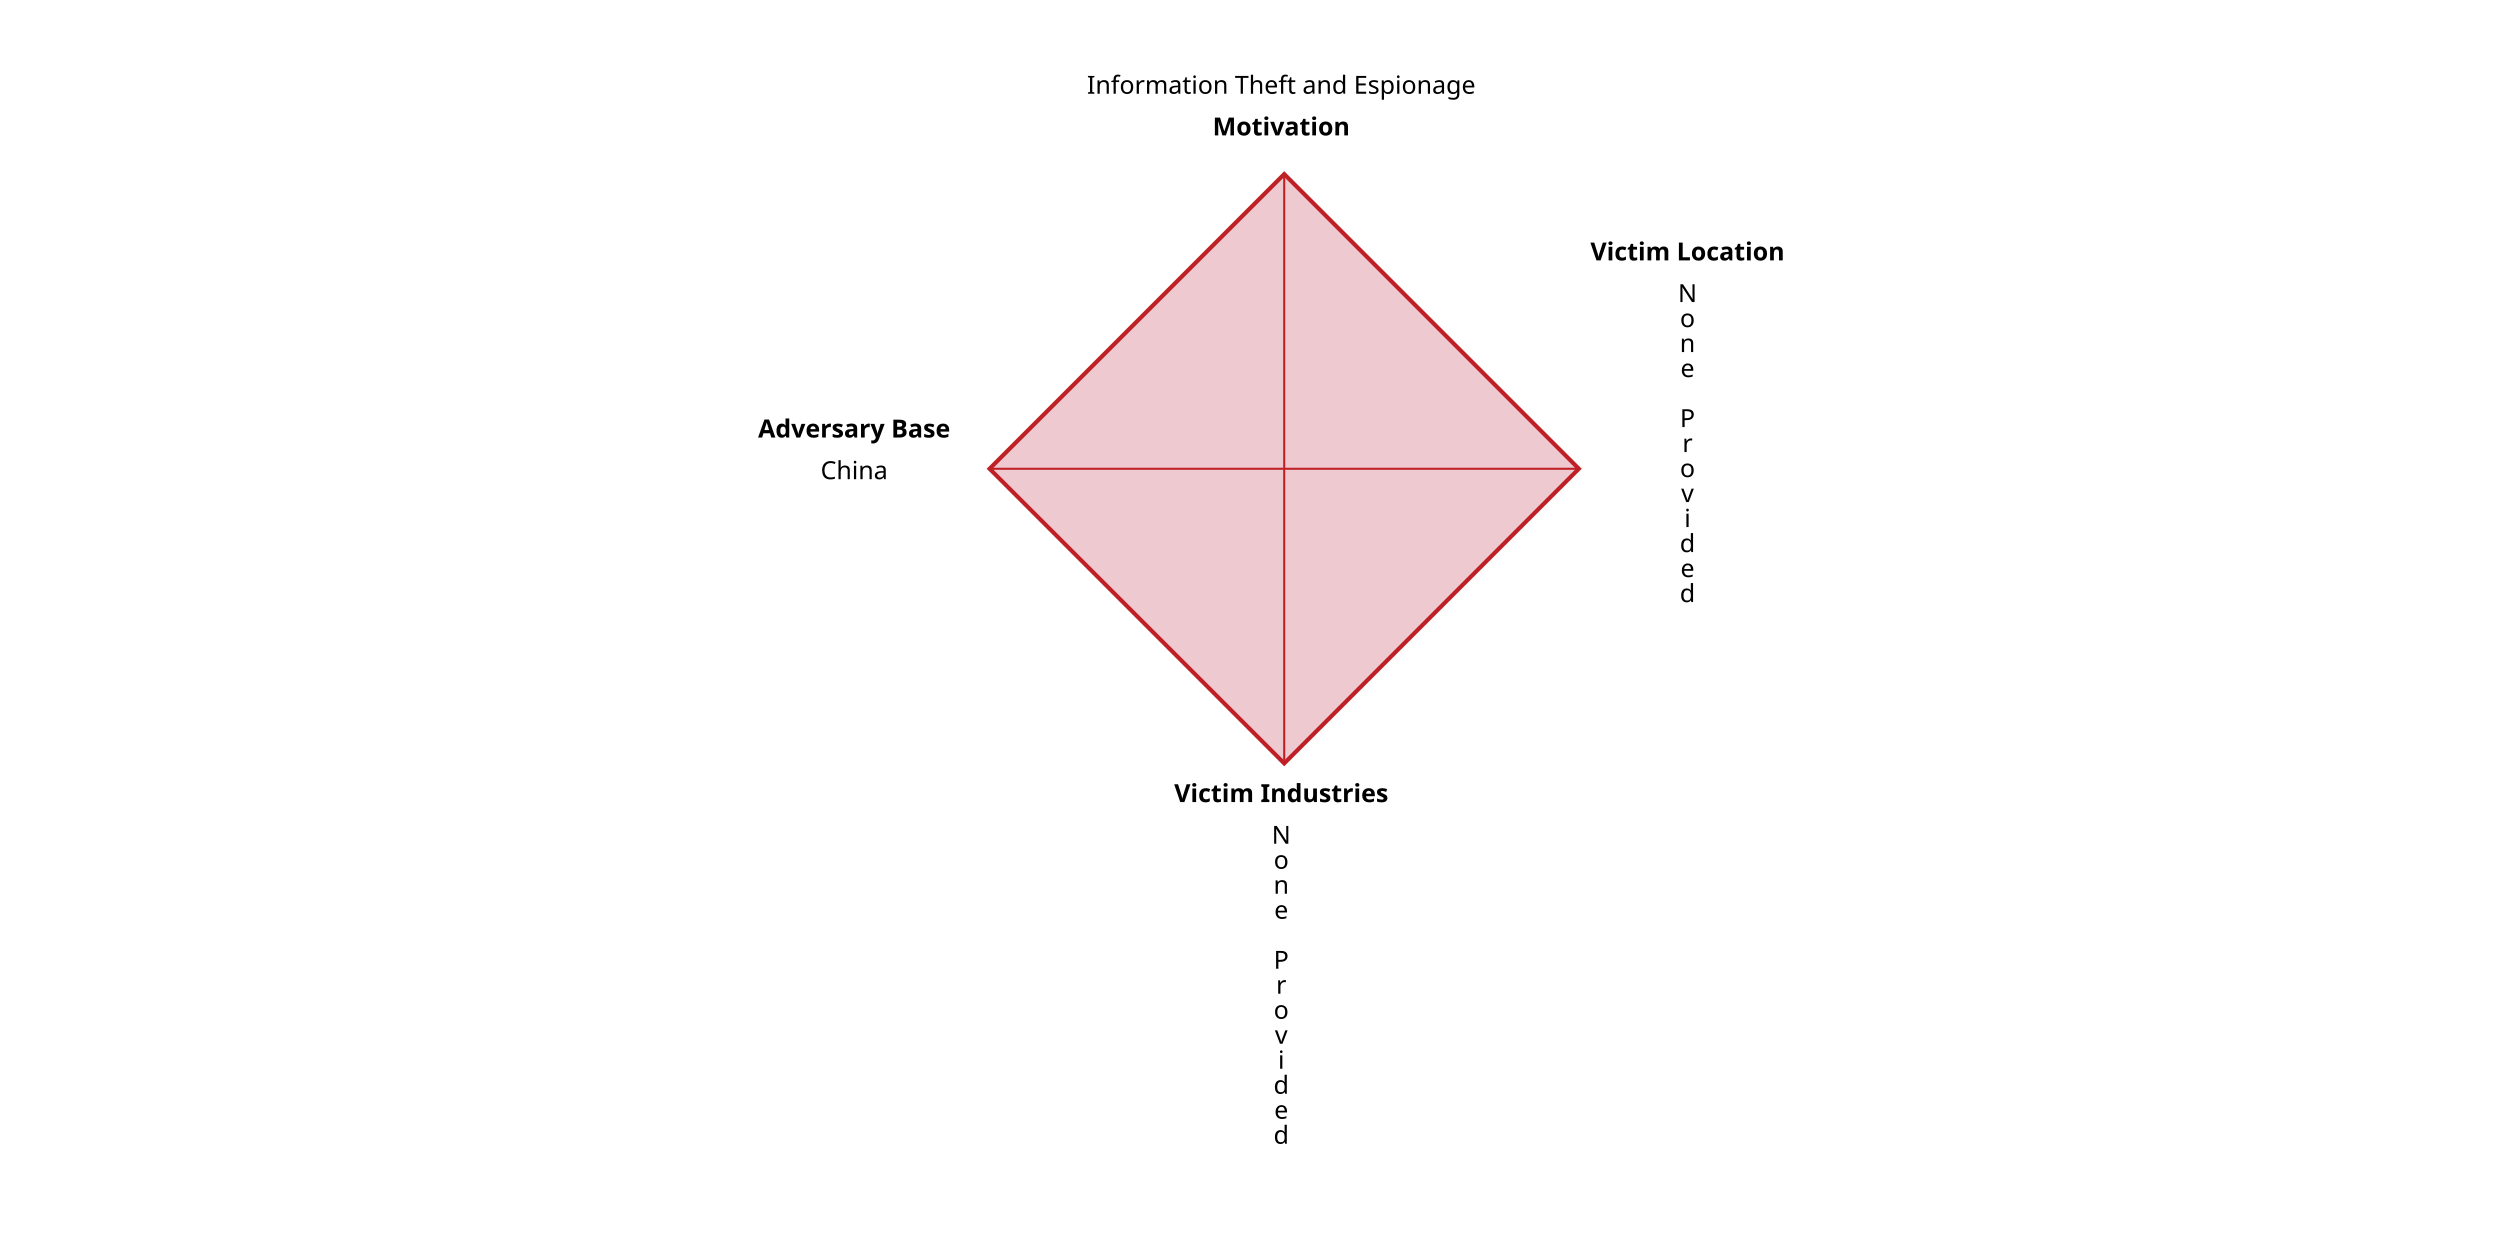
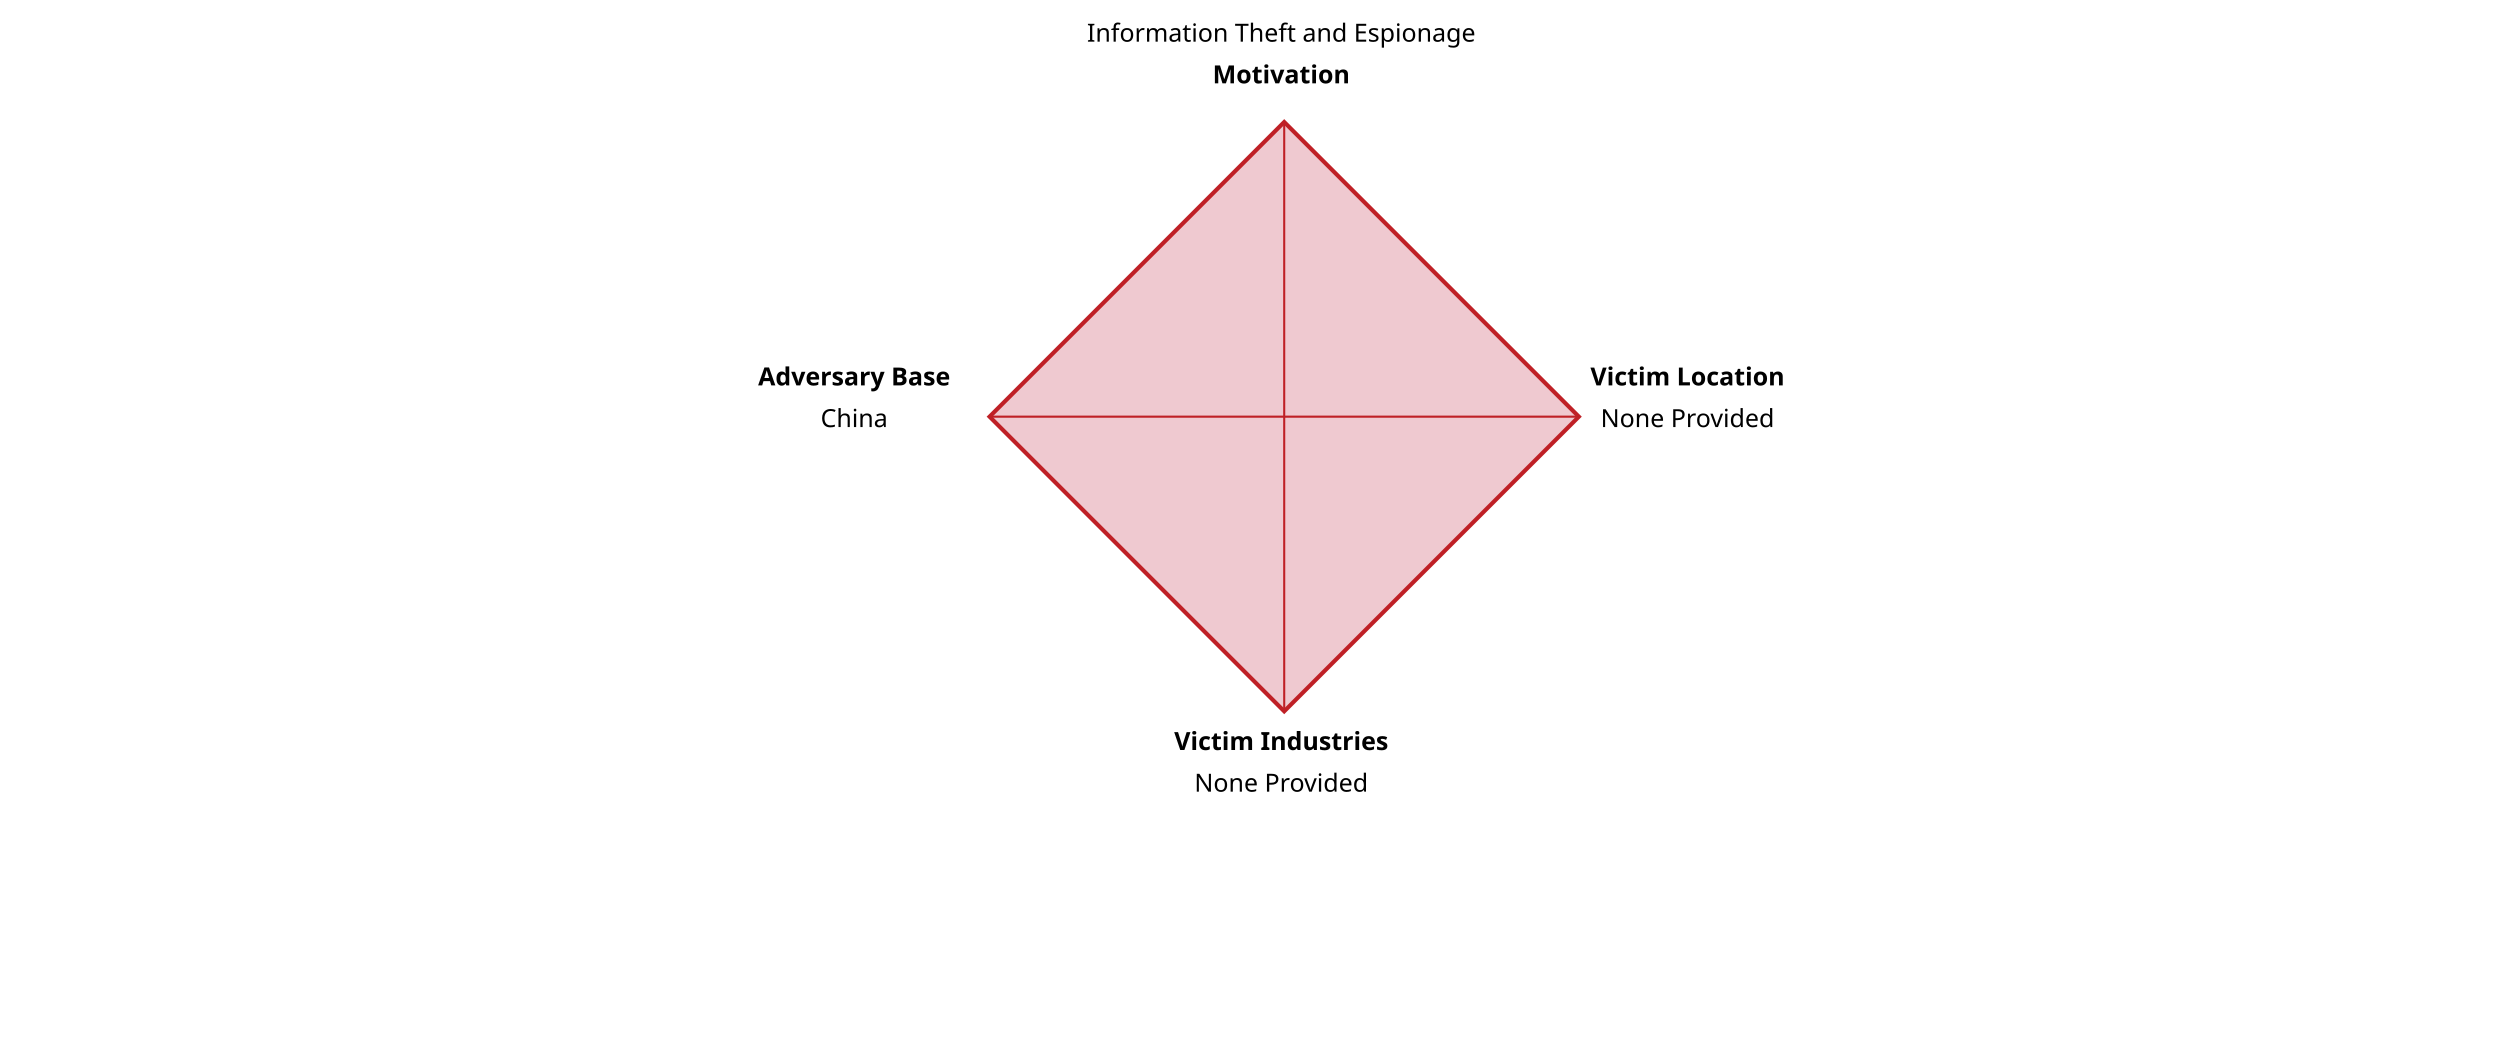
- <svg xmlns="http://www.w3.org/2000/svg" viewBox="0 0 1200 600" version="1.1">
-   <g transform="translate(475 225) rotate(-45)">
+ <svg xmlns="http://www.w3.org/2000/svg" viewBox="0 0 1200 500" version="1.1">
+   <g transform="translate(475 200) rotate(-45)">
    <rect x="0" y="0" width="200" height="200" fill="#efc9d0" stroke="#bf2026ff" stroke-width="2" />
    <line x1="0" y1="0" x2="200" y2="200" stroke="#bf2026ff" />
    <line x1="0" y1="200" x2="200" y2="0" stroke="#bf2026ff" />
  </g>
-   <g id="diamond_labels" transform="translate(475 225)">
+   <g id="diamond_labels" transform="translate(475 200)">
    <text x="140" y="-160" id="svg_motivation" style="font-weight:bold" font-family="sans-serif" text-anchor="middle">Motivation</text>
    <text x="140" y="-180" id="svg_motivation_detail" font-family="sans-serif" text-anchor="middle">Information Theft and Espionage</text>
    <text x="140" y="160" id="svg_industry" style="font-weight:bold" font-family="sans-serif" text-anchor="middle">Victim Industries</text>
-     <text x="140" y="180" id="svg_industry_detail" style="font-size:12px" font-family="sans-serif" text-anchor="middle">N</text>
-     <text x="140" y="192" id="svg_industry_detail" style="font-size:12px" font-family="sans-serif" text-anchor="middle">o</text>
-     <text x="140" y="204" id="svg_industry_detail" style="font-size:12px" font-family="sans-serif" text-anchor="middle">n</text>
-     <text x="140" y="216" id="svg_industry_detail" style="font-size:12px" font-family="sans-serif" text-anchor="middle">e</text>
-     <text x="140" y="228" id="svg_industry_detail" style="font-size:12px" font-family="sans-serif" text-anchor="middle"> </text>
-     <text x="140" y="240" id="svg_industry_detail" style="font-size:12px" font-family="sans-serif" text-anchor="middle">P</text>
-     <text x="140" y="252" id="svg_industry_detail" style="font-size:12px" font-family="sans-serif" text-anchor="middle">r</text>
-     <text x="140" y="264" id="svg_industry_detail" style="font-size:12px" font-family="sans-serif" text-anchor="middle">o</text>
-     <text x="140" y="276" id="svg_industry_detail" style="font-size:12px" font-family="sans-serif" text-anchor="middle">v</text>
-     <text x="140" y="288" id="svg_industry_detail" style="font-size:12px" font-family="sans-serif" text-anchor="middle">i</text>
-     <text x="140" y="300" id="svg_industry_detail" style="font-size:12px" font-family="sans-serif" text-anchor="middle">d</text>
-     <text x="140" y="312" id="svg_industry_detail" style="font-size:12px" font-family="sans-serif" text-anchor="middle">e</text>
-     <text x="140" y="324" id="svg_industry_detail" style="font-size:12px" font-family="sans-serif" text-anchor="middle">d</text>
+     <text x="140" y="180" id="svg_industry_detail" font-family="sans-serif" text-anchor="middle">None Provided</text>
    <text x="-65" y="-15" id="svg_base" style="font-weight:bold" font-family="sans-serif" text-anchor="middle">Adversary Base</text>
    <text x="-65" y="5" id="svg_base_detail" font-family="sans-serif" text-anchor="middle">China</text>
-     <text x="335" y="-100" id="svg_victim_country" style="font-weight:bold" font-family="sans-serif" text-anchor="middle">Victim Location</text>
-     <text x="335" y="-80" id="svg_victim_country_detail" style="font-size:12px" font-family="sans-serif" text-anchor="middle">N</text>
-     <text x="335" y="-68" id="svg_victim_country_detail" style="font-size:12px" font-family="sans-serif" text-anchor="middle">o</text>
-     <text x="335" y="-56" id="svg_victim_country_detail" style="font-size:12px" font-family="sans-serif" text-anchor="middle">n</text>
-     <text x="335" y="-44" id="svg_victim_country_detail" style="font-size:12px" font-family="sans-serif" text-anchor="middle">e</text>
-     <text x="335" y="-32" id="svg_victim_country_detail" style="font-size:12px" font-family="sans-serif" text-anchor="middle"> </text>
-     <text x="335" y="-20" id="svg_victim_country_detail" style="font-size:12px" font-family="sans-serif" text-anchor="middle">P</text>
-     <text x="335" y="-8" id="svg_victim_country_detail" style="font-size:12px" font-family="sans-serif" text-anchor="middle">r</text>
-     <text x="335" y="4" id="svg_victim_country_detail" style="font-size:12px" font-family="sans-serif" text-anchor="middle">o</text>
-     <text x="335" y="16" id="svg_victim_country_detail" style="font-size:12px" font-family="sans-serif" text-anchor="middle">v</text>
-     <text x="335" y="28" id="svg_victim_country_detail" style="font-size:12px" font-family="sans-serif" text-anchor="middle">i</text>
-     <text x="335" y="40" id="svg_victim_country_detail" style="font-size:12px" font-family="sans-serif" text-anchor="middle">d</text>
-     <text x="335" y="52" id="svg_victim_country_detail" style="font-size:12px" font-family="sans-serif" text-anchor="middle">e</text>
-     <text x="335" y="64" id="svg_victim_country_detail" style="font-size:12px" font-family="sans-serif" text-anchor="middle">d</text>
+     <text x="335" y="-15" id="svg_victim_country" style="font-weight:bold" font-family="sans-serif" text-anchor="middle">Victim Location</text>
+     <text x="335" y="5" id="svg_victim_country_detail" font-family="sans-serif" text-anchor="middle">None Provided</text>
  </g>
</svg>
